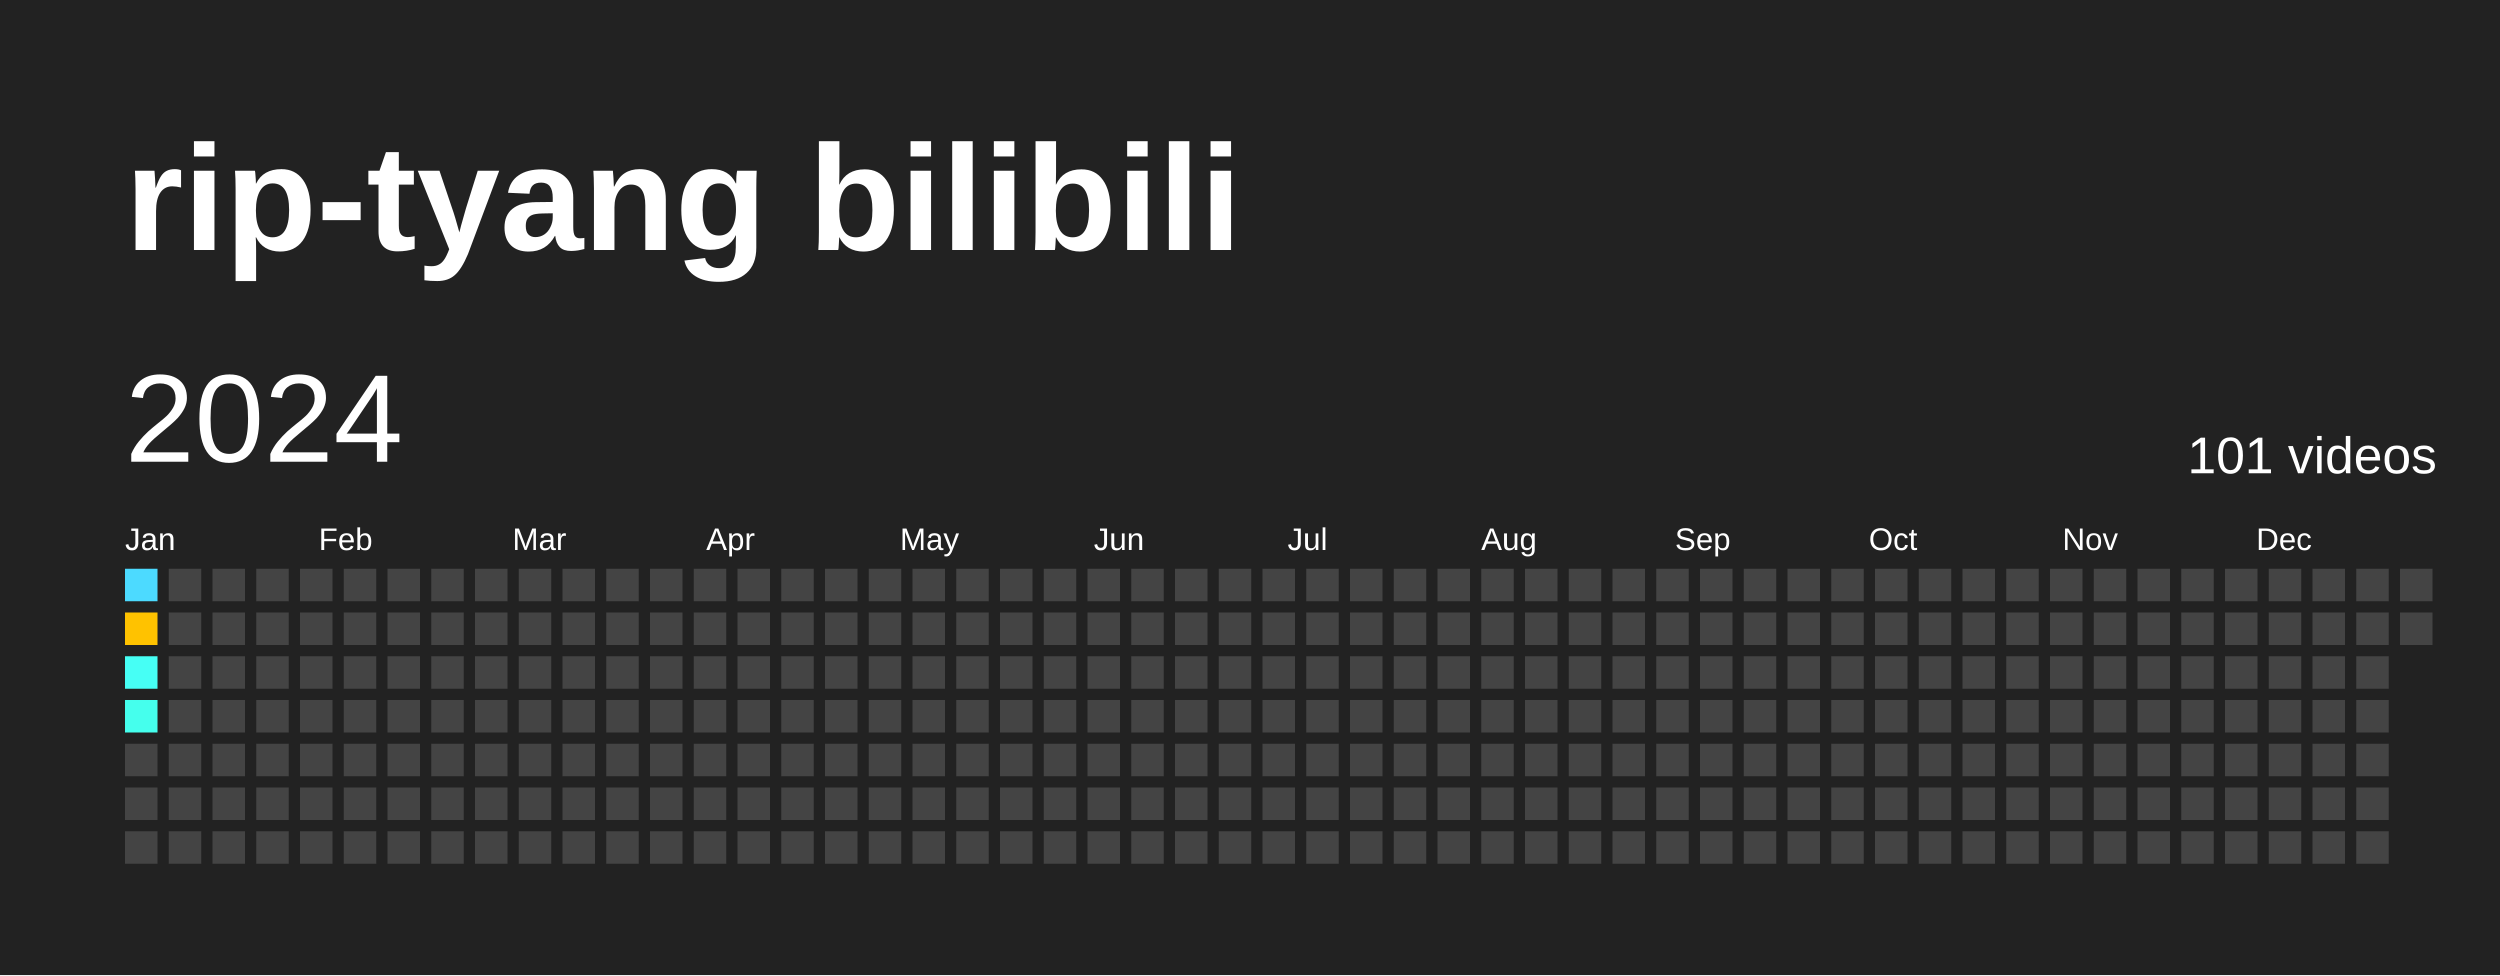
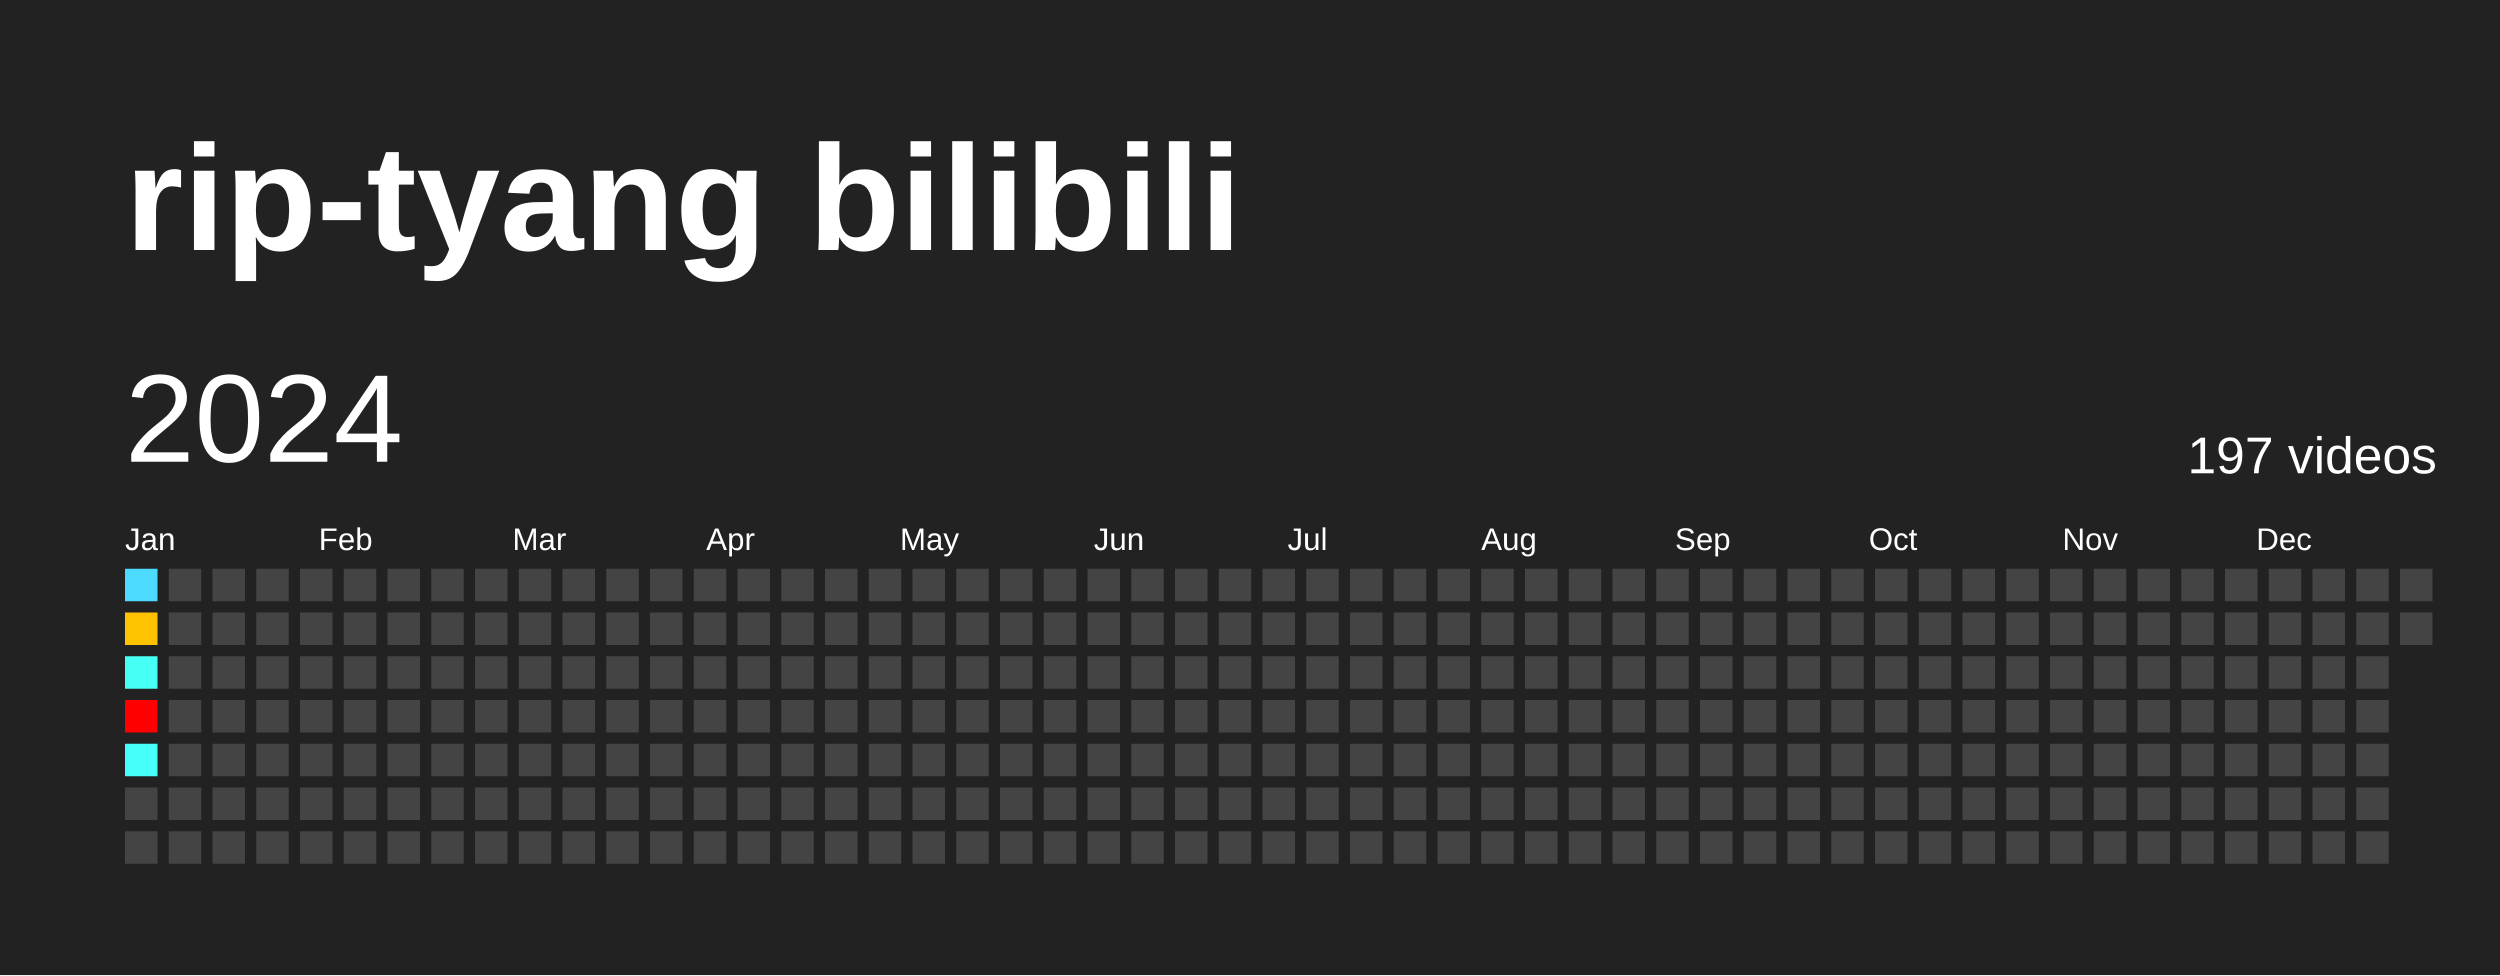
<svg xmlns="http://www.w3.org/2000/svg" baseProfile="full" height="78mm" version="1.1" viewBox="0,0,200,78" width="200mm">
  <defs />
  <rect fill="#222222" height="78" width="200" x="0" y="0" />
  <text fill="#FFFFFF" style="font-size:12px; font-family:Arial; font-weight:bold;" x="10" y="20">rip-tyang bilibili</text>
  <text dominant-baseline="hanging" fill="#FFFFFF" style="font-size:10.0px; font-family:Arial;" x="10" y="30">2024</text>
-   <text dominant-baseline="hanging" fill="#FFFFFF" style="font-size:4.125px; font-family:Arial;" x="175" y="35">101 videos</text>
+   <text dominant-baseline="hanging" fill="#FFFFFF" style="font-size:4.125px; font-family:Arial;" x="175" y="35">197 videos</text>
  <text fill="#FFFFFF" style="font-size:2.5px; font-family:Arial" x="10.0" y="44">Jan</text>
  <text fill="#FFFFFF" style="font-size:2.5px; font-family:Arial" x="25.5" y="44">Feb</text>
  <text fill="#FFFFFF" style="font-size:2.5px; font-family:Arial" x="41.0" y="44">Mar</text>
  <text fill="#FFFFFF" style="font-size:2.5px; font-family:Arial" x="56.5" y="44">Apr</text>
  <text fill="#FFFFFF" style="font-size:2.5px; font-family:Arial" x="72.0" y="44">May</text>
  <text fill="#FFFFFF" style="font-size:2.5px; font-family:Arial" x="87.5" y="44">Jun</text>
  <text fill="#FFFFFF" style="font-size:2.5px; font-family:Arial" x="103.0" y="44">Jul</text>
  <text fill="#FFFFFF" style="font-size:2.5px; font-family:Arial" x="118.5" y="44">Aug</text>
  <text fill="#FFFFFF" style="font-size:2.5px; font-family:Arial" x="134.0" y="44">Sep</text>
  <text fill="#FFFFFF" style="font-size:2.5px; font-family:Arial" x="149.5" y="44">Oct</text>
  <text fill="#FFFFFF" style="font-size:2.5px; font-family:Arial" x="165.0" y="44">Nov</text>
  <text fill="#FFFFFF" style="font-size:2.5px; font-family:Arial" x="180.5" y="44">Dec</text>
  <rect fill="#4cdaff" height="2.6" width="2.6" x="10.0" y="45.5" />
  <rect fill="#ffc200" height="2.6" width="2.6" x="10.0" y="49.0" />
  <rect fill="#46fff5" height="2.6" width="2.6" x="10.0" y="52.5" />
-   <rect fill="#45ffed" height="2.6" width="2.6" x="10.0" y="56.0" />
-   <rect fill="#444444" height="2.6" width="2.6" x="10.0" y="59.5" />
+   <rect fill="red" height="2.6" width="2.6" x="10.0" y="56.0" />
+   <rect fill="#46fffb" height="2.6" width="2.6" x="10.0" y="59.5" />
  <rect fill="#444444" height="2.6" width="2.6" x="10.0" y="63.0" />
  <rect fill="#444444" height="2.6" width="2.6" x="10.0" y="66.5" />
  <rect fill="#444444" height="2.6" width="2.6" x="13.5" y="45.5" />
  <rect fill="#444444" height="2.6" width="2.6" x="13.5" y="49.0" />
  <rect fill="#444444" height="2.6" width="2.6" x="13.5" y="52.5" />
  <rect fill="#444444" height="2.6" width="2.6" x="13.5" y="56.0" />
  <rect fill="#444444" height="2.6" width="2.6" x="13.5" y="59.5" />
  <rect fill="#444444" height="2.6" width="2.6" x="13.5" y="63.0" />
  <rect fill="#444444" height="2.6" width="2.6" x="13.5" y="66.5" />
  <rect fill="#444444" height="2.6" width="2.6" x="17.0" y="45.5" />
  <rect fill="#444444" height="2.6" width="2.6" x="17.0" y="49.0" />
  <rect fill="#444444" height="2.6" width="2.6" x="17.0" y="52.5" />
  <rect fill="#444444" height="2.6" width="2.6" x="17.0" y="56.0" />
  <rect fill="#444444" height="2.6" width="2.6" x="17.0" y="59.5" />
  <rect fill="#444444" height="2.6" width="2.6" x="17.0" y="63.0" />
  <rect fill="#444444" height="2.6" width="2.6" x="17.0" y="66.5" />
  <rect fill="#444444" height="2.6" width="2.6" x="20.5" y="45.5" />
  <rect fill="#444444" height="2.6" width="2.6" x="20.5" y="49.0" />
  <rect fill="#444444" height="2.6" width="2.6" x="20.5" y="52.5" />
  <rect fill="#444444" height="2.6" width="2.6" x="20.5" y="56.0" />
  <rect fill="#444444" height="2.6" width="2.6" x="20.5" y="59.5" />
  <rect fill="#444444" height="2.6" width="2.6" x="20.5" y="63.0" />
  <rect fill="#444444" height="2.6" width="2.6" x="20.5" y="66.5" />
  <rect fill="#444444" height="2.6" width="2.6" x="24.0" y="45.5" />
  <rect fill="#444444" height="2.6" width="2.6" x="24.0" y="49.0" />
  <rect fill="#444444" height="2.6" width="2.6" x="24.0" y="52.5" />
  <rect fill="#444444" height="2.6" width="2.6" x="24.0" y="56.0" />
  <rect fill="#444444" height="2.6" width="2.6" x="24.0" y="59.5" />
  <rect fill="#444444" height="2.6" width="2.6" x="24.0" y="63.0" />
  <rect fill="#444444" height="2.6" width="2.6" x="24.0" y="66.5" />
  <rect fill="#444444" height="2.6" width="2.6" x="27.5" y="45.5" />
  <rect fill="#444444" height="2.6" width="2.6" x="27.5" y="49.0" />
  <rect fill="#444444" height="2.6" width="2.6" x="27.5" y="52.5" />
  <rect fill="#444444" height="2.6" width="2.6" x="27.5" y="56.0" />
  <rect fill="#444444" height="2.6" width="2.6" x="27.5" y="59.5" />
  <rect fill="#444444" height="2.6" width="2.6" x="27.5" y="63.0" />
  <rect fill="#444444" height="2.6" width="2.6" x="27.5" y="66.5" />
  <rect fill="#444444" height="2.6" width="2.6" x="31.0" y="45.5" />
  <rect fill="#444444" height="2.6" width="2.6" x="31.0" y="49.0" />
  <rect fill="#444444" height="2.6" width="2.6" x="31.0" y="52.5" />
  <rect fill="#444444" height="2.6" width="2.6" x="31.0" y="56.0" />
  <rect fill="#444444" height="2.6" width="2.6" x="31.0" y="59.5" />
  <rect fill="#444444" height="2.6" width="2.6" x="31.0" y="63.0" />
  <rect fill="#444444" height="2.6" width="2.6" x="31.0" y="66.5" />
  <rect fill="#444444" height="2.6" width="2.6" x="34.5" y="45.5" />
  <rect fill="#444444" height="2.6" width="2.6" x="34.5" y="49.0" />
  <rect fill="#444444" height="2.6" width="2.6" x="34.5" y="52.5" />
  <rect fill="#444444" height="2.6" width="2.6" x="34.5" y="56.0" />
  <rect fill="#444444" height="2.6" width="2.6" x="34.5" y="59.5" />
  <rect fill="#444444" height="2.6" width="2.6" x="34.5" y="63.0" />
  <rect fill="#444444" height="2.6" width="2.6" x="34.5" y="66.5" />
  <rect fill="#444444" height="2.6" width="2.6" x="38.0" y="45.5" />
  <rect fill="#444444" height="2.6" width="2.6" x="38.0" y="49.0" />
  <rect fill="#444444" height="2.6" width="2.6" x="38.0" y="52.5" />
  <rect fill="#444444" height="2.6" width="2.6" x="38.0" y="56.0" />
  <rect fill="#444444" height="2.6" width="2.6" x="38.0" y="59.5" />
  <rect fill="#444444" height="2.6" width="2.6" x="38.0" y="63.0" />
  <rect fill="#444444" height="2.6" width="2.6" x="38.0" y="66.5" />
  <rect fill="#444444" height="2.6" width="2.6" x="41.5" y="45.5" />
  <rect fill="#444444" height="2.6" width="2.6" x="41.5" y="49.0" />
  <rect fill="#444444" height="2.6" width="2.6" x="41.5" y="52.5" />
  <rect fill="#444444" height="2.6" width="2.6" x="41.5" y="56.0" />
  <rect fill="#444444" height="2.6" width="2.6" x="41.5" y="59.5" />
  <rect fill="#444444" height="2.6" width="2.6" x="41.5" y="63.0" />
  <rect fill="#444444" height="2.6" width="2.6" x="41.5" y="66.5" />
  <rect fill="#444444" height="2.6" width="2.6" x="45.0" y="45.5" />
  <rect fill="#444444" height="2.6" width="2.6" x="45.0" y="49.0" />
  <rect fill="#444444" height="2.6" width="2.6" x="45.0" y="52.5" />
  <rect fill="#444444" height="2.6" width="2.6" x="45.0" y="56.0" />
  <rect fill="#444444" height="2.6" width="2.6" x="45.0" y="59.5" />
  <rect fill="#444444" height="2.6" width="2.6" x="45.0" y="63.0" />
  <rect fill="#444444" height="2.6" width="2.6" x="45.0" y="66.5" />
  <rect fill="#444444" height="2.6" width="2.6" x="48.5" y="45.5" />
  <rect fill="#444444" height="2.6" width="2.6" x="48.5" y="49.0" />
  <rect fill="#444444" height="2.6" width="2.6" x="48.5" y="52.5" />
  <rect fill="#444444" height="2.6" width="2.6" x="48.5" y="56.0" />
  <rect fill="#444444" height="2.6" width="2.6" x="48.5" y="59.5" />
  <rect fill="#444444" height="2.6" width="2.6" x="48.5" y="63.0" />
  <rect fill="#444444" height="2.6" width="2.6" x="48.5" y="66.5" />
  <rect fill="#444444" height="2.6" width="2.6" x="52.0" y="45.5" />
  <rect fill="#444444" height="2.6" width="2.6" x="52.0" y="49.0" />
  <rect fill="#444444" height="2.6" width="2.6" x="52.0" y="52.5" />
  <rect fill="#444444" height="2.6" width="2.6" x="52.0" y="56.0" />
  <rect fill="#444444" height="2.6" width="2.6" x="52.0" y="59.5" />
  <rect fill="#444444" height="2.6" width="2.6" x="52.0" y="63.0" />
  <rect fill="#444444" height="2.6" width="2.6" x="52.0" y="66.5" />
  <rect fill="#444444" height="2.6" width="2.6" x="55.5" y="45.5" />
  <rect fill="#444444" height="2.6" width="2.6" x="55.5" y="49.0" />
  <rect fill="#444444" height="2.6" width="2.6" x="55.5" y="52.5" />
  <rect fill="#444444" height="2.6" width="2.6" x="55.5" y="56.0" />
  <rect fill="#444444" height="2.6" width="2.6" x="55.5" y="59.5" />
  <rect fill="#444444" height="2.6" width="2.6" x="55.5" y="63.0" />
  <rect fill="#444444" height="2.6" width="2.6" x="55.5" y="66.5" />
  <rect fill="#444444" height="2.6" width="2.6" x="59.0" y="45.5" />
  <rect fill="#444444" height="2.6" width="2.6" x="59.0" y="49.0" />
  <rect fill="#444444" height="2.6" width="2.6" x="59.0" y="52.5" />
  <rect fill="#444444" height="2.6" width="2.6" x="59.0" y="56.0" />
  <rect fill="#444444" height="2.6" width="2.6" x="59.0" y="59.5" />
  <rect fill="#444444" height="2.6" width="2.6" x="59.0" y="63.0" />
  <rect fill="#444444" height="2.6" width="2.6" x="59.0" y="66.5" />
  <rect fill="#444444" height="2.6" width="2.6" x="62.5" y="45.5" />
  <rect fill="#444444" height="2.6" width="2.6" x="62.5" y="49.0" />
  <rect fill="#444444" height="2.6" width="2.6" x="62.5" y="52.5" />
  <rect fill="#444444" height="2.6" width="2.6" x="62.5" y="56.0" />
  <rect fill="#444444" height="2.6" width="2.6" x="62.5" y="59.5" />
  <rect fill="#444444" height="2.6" width="2.6" x="62.5" y="63.0" />
  <rect fill="#444444" height="2.6" width="2.6" x="62.5" y="66.5" />
  <rect fill="#444444" height="2.6" width="2.6" x="66.0" y="45.5" />
  <rect fill="#444444" height="2.6" width="2.6" x="66.0" y="49.0" />
  <rect fill="#444444" height="2.6" width="2.6" x="66.0" y="52.5" />
  <rect fill="#444444" height="2.6" width="2.6" x="66.0" y="56.0" />
  <rect fill="#444444" height="2.6" width="2.6" x="66.0" y="59.5" />
  <rect fill="#444444" height="2.6" width="2.6" x="66.0" y="63.0" />
  <rect fill="#444444" height="2.6" width="2.6" x="66.0" y="66.5" />
  <rect fill="#444444" height="2.6" width="2.6" x="69.5" y="45.5" />
  <rect fill="#444444" height="2.6" width="2.6" x="69.5" y="49.0" />
  <rect fill="#444444" height="2.6" width="2.6" x="69.5" y="52.5" />
  <rect fill="#444444" height="2.6" width="2.6" x="69.5" y="56.0" />
  <rect fill="#444444" height="2.6" width="2.6" x="69.5" y="59.5" />
  <rect fill="#444444" height="2.6" width="2.6" x="69.5" y="63.0" />
  <rect fill="#444444" height="2.6" width="2.6" x="69.5" y="66.5" />
  <rect fill="#444444" height="2.6" width="2.6" x="73.0" y="45.5" />
  <rect fill="#444444" height="2.6" width="2.6" x="73.0" y="49.0" />
  <rect fill="#444444" height="2.6" width="2.6" x="73.0" y="52.5" />
  <rect fill="#444444" height="2.6" width="2.6" x="73.0" y="56.0" />
  <rect fill="#444444" height="2.6" width="2.6" x="73.0" y="59.5" />
  <rect fill="#444444" height="2.6" width="2.6" x="73.0" y="63.0" />
  <rect fill="#444444" height="2.6" width="2.6" x="73.0" y="66.5" />
  <rect fill="#444444" height="2.6" width="2.6" x="76.5" y="45.5" />
  <rect fill="#444444" height="2.6" width="2.6" x="76.5" y="49.0" />
  <rect fill="#444444" height="2.6" width="2.6" x="76.5" y="52.5" />
  <rect fill="#444444" height="2.6" width="2.6" x="76.5" y="56.0" />
  <rect fill="#444444" height="2.6" width="2.6" x="76.5" y="59.5" />
  <rect fill="#444444" height="2.6" width="2.6" x="76.5" y="63.0" />
  <rect fill="#444444" height="2.6" width="2.6" x="76.5" y="66.5" />
  <rect fill="#444444" height="2.6" width="2.6" x="80.0" y="45.5" />
  <rect fill="#444444" height="2.6" width="2.6" x="80.0" y="49.0" />
  <rect fill="#444444" height="2.6" width="2.6" x="80.0" y="52.5" />
  <rect fill="#444444" height="2.6" width="2.6" x="80.0" y="56.0" />
  <rect fill="#444444" height="2.6" width="2.6" x="80.0" y="59.5" />
  <rect fill="#444444" height="2.6" width="2.6" x="80.0" y="63.0" />
  <rect fill="#444444" height="2.6" width="2.6" x="80.0" y="66.5" />
  <rect fill="#444444" height="2.6" width="2.6" x="83.5" y="45.5" />
  <rect fill="#444444" height="2.6" width="2.6" x="83.5" y="49.0" />
  <rect fill="#444444" height="2.6" width="2.6" x="83.5" y="52.5" />
  <rect fill="#444444" height="2.6" width="2.6" x="83.5" y="56.0" />
  <rect fill="#444444" height="2.6" width="2.6" x="83.5" y="59.5" />
  <rect fill="#444444" height="2.6" width="2.6" x="83.5" y="63.0" />
  <rect fill="#444444" height="2.6" width="2.6" x="83.5" y="66.5" />
  <rect fill="#444444" height="2.6" width="2.6" x="87.0" y="45.5" />
  <rect fill="#444444" height="2.6" width="2.6" x="87.0" y="49.0" />
  <rect fill="#444444" height="2.6" width="2.6" x="87.0" y="52.5" />
  <rect fill="#444444" height="2.6" width="2.6" x="87.0" y="56.0" />
  <rect fill="#444444" height="2.6" width="2.6" x="87.0" y="59.5" />
  <rect fill="#444444" height="2.6" width="2.6" x="87.0" y="63.0" />
  <rect fill="#444444" height="2.6" width="2.6" x="87.0" y="66.5" />
  <rect fill="#444444" height="2.6" width="2.6" x="90.5" y="45.5" />
  <rect fill="#444444" height="2.6" width="2.6" x="90.5" y="49.0" />
  <rect fill="#444444" height="2.6" width="2.6" x="90.5" y="52.5" />
  <rect fill="#444444" height="2.6" width="2.6" x="90.5" y="56.0" />
  <rect fill="#444444" height="2.6" width="2.6" x="90.5" y="59.5" />
  <rect fill="#444444" height="2.6" width="2.6" x="90.5" y="63.0" />
  <rect fill="#444444" height="2.6" width="2.6" x="90.5" y="66.5" />
  <rect fill="#444444" height="2.6" width="2.6" x="94.0" y="45.5" />
  <rect fill="#444444" height="2.6" width="2.6" x="94.0" y="49.0" />
  <rect fill="#444444" height="2.6" width="2.6" x="94.0" y="52.5" />
  <rect fill="#444444" height="2.6" width="2.6" x="94.0" y="56.0" />
  <rect fill="#444444" height="2.6" width="2.6" x="94.0" y="59.5" />
  <rect fill="#444444" height="2.6" width="2.6" x="94.0" y="63.0" />
  <rect fill="#444444" height="2.6" width="2.6" x="94.0" y="66.5" />
  <rect fill="#444444" height="2.6" width="2.6" x="97.5" y="45.5" />
  <rect fill="#444444" height="2.6" width="2.6" x="97.5" y="49.0" />
  <rect fill="#444444" height="2.6" width="2.6" x="97.5" y="52.5" />
  <rect fill="#444444" height="2.6" width="2.6" x="97.5" y="56.0" />
  <rect fill="#444444" height="2.6" width="2.6" x="97.5" y="59.5" />
  <rect fill="#444444" height="2.6" width="2.6" x="97.5" y="63.0" />
  <rect fill="#444444" height="2.6" width="2.6" x="97.5" y="66.5" />
  <rect fill="#444444" height="2.6" width="2.6" x="101.0" y="45.5" />
  <rect fill="#444444" height="2.6" width="2.6" x="101.0" y="49.0" />
  <rect fill="#444444" height="2.6" width="2.6" x="101.0" y="52.5" />
  <rect fill="#444444" height="2.6" width="2.6" x="101.0" y="56.0" />
  <rect fill="#444444" height="2.6" width="2.6" x="101.0" y="59.5" />
  <rect fill="#444444" height="2.6" width="2.6" x="101.0" y="63.0" />
  <rect fill="#444444" height="2.6" width="2.6" x="101.0" y="66.5" />
  <rect fill="#444444" height="2.6" width="2.6" x="104.5" y="45.5" />
  <rect fill="#444444" height="2.6" width="2.6" x="104.5" y="49.0" />
  <rect fill="#444444" height="2.6" width="2.6" x="104.5" y="52.5" />
  <rect fill="#444444" height="2.6" width="2.6" x="104.5" y="56.0" />
  <rect fill="#444444" height="2.6" width="2.6" x="104.5" y="59.5" />
  <rect fill="#444444" height="2.6" width="2.6" x="104.5" y="63.0" />
  <rect fill="#444444" height="2.6" width="2.6" x="104.5" y="66.5" />
  <rect fill="#444444" height="2.6" width="2.6" x="108.0" y="45.5" />
  <rect fill="#444444" height="2.6" width="2.6" x="108.0" y="49.0" />
  <rect fill="#444444" height="2.6" width="2.6" x="108.0" y="52.5" />
  <rect fill="#444444" height="2.6" width="2.6" x="108.0" y="56.0" />
  <rect fill="#444444" height="2.6" width="2.6" x="108.0" y="59.5" />
  <rect fill="#444444" height="2.6" width="2.6" x="108.0" y="63.0" />
  <rect fill="#444444" height="2.6" width="2.6" x="108.0" y="66.5" />
  <rect fill="#444444" height="2.6" width="2.6" x="111.5" y="45.5" />
  <rect fill="#444444" height="2.6" width="2.6" x="111.5" y="49.0" />
  <rect fill="#444444" height="2.6" width="2.6" x="111.5" y="52.5" />
  <rect fill="#444444" height="2.6" width="2.6" x="111.5" y="56.0" />
  <rect fill="#444444" height="2.6" width="2.6" x="111.5" y="59.5" />
  <rect fill="#444444" height="2.6" width="2.6" x="111.5" y="63.0" />
  <rect fill="#444444" height="2.6" width="2.6" x="111.5" y="66.5" />
  <rect fill="#444444" height="2.6" width="2.6" x="115.0" y="45.5" />
  <rect fill="#444444" height="2.6" width="2.6" x="115.0" y="49.0" />
  <rect fill="#444444" height="2.6" width="2.6" x="115.0" y="52.5" />
  <rect fill="#444444" height="2.6" width="2.6" x="115.0" y="56.0" />
  <rect fill="#444444" height="2.6" width="2.6" x="115.0" y="59.5" />
  <rect fill="#444444" height="2.6" width="2.6" x="115.0" y="63.0" />
  <rect fill="#444444" height="2.6" width="2.6" x="115.0" y="66.5" />
  <rect fill="#444444" height="2.6" width="2.6" x="118.5" y="45.5" />
  <rect fill="#444444" height="2.6" width="2.6" x="118.5" y="49.0" />
  <rect fill="#444444" height="2.6" width="2.6" x="118.5" y="52.5" />
  <rect fill="#444444" height="2.6" width="2.6" x="118.5" y="56.0" />
  <rect fill="#444444" height="2.6" width="2.6" x="118.5" y="59.5" />
  <rect fill="#444444" height="2.6" width="2.6" x="118.5" y="63.0" />
  <rect fill="#444444" height="2.6" width="2.6" x="118.5" y="66.5" />
  <rect fill="#444444" height="2.6" width="2.6" x="122.0" y="45.5" />
  <rect fill="#444444" height="2.6" width="2.6" x="122.0" y="49.0" />
  <rect fill="#444444" height="2.6" width="2.6" x="122.0" y="52.5" />
  <rect fill="#444444" height="2.6" width="2.6" x="122.0" y="56.0" />
  <rect fill="#444444" height="2.6" width="2.6" x="122.0" y="59.5" />
  <rect fill="#444444" height="2.6" width="2.6" x="122.0" y="63.0" />
  <rect fill="#444444" height="2.6" width="2.6" x="122.0" y="66.5" />
  <rect fill="#444444" height="2.6" width="2.6" x="125.5" y="45.5" />
  <rect fill="#444444" height="2.6" width="2.6" x="125.5" y="49.0" />
  <rect fill="#444444" height="2.6" width="2.6" x="125.5" y="52.5" />
  <rect fill="#444444" height="2.6" width="2.6" x="125.5" y="56.0" />
  <rect fill="#444444" height="2.6" width="2.6" x="125.5" y="59.5" />
  <rect fill="#444444" height="2.6" width="2.6" x="125.5" y="63.0" />
  <rect fill="#444444" height="2.6" width="2.6" x="125.5" y="66.5" />
  <rect fill="#444444" height="2.6" width="2.6" x="129.0" y="45.5" />
  <rect fill="#444444" height="2.6" width="2.6" x="129.0" y="49.0" />
  <rect fill="#444444" height="2.6" width="2.6" x="129.0" y="52.5" />
  <rect fill="#444444" height="2.6" width="2.6" x="129.0" y="56.0" />
  <rect fill="#444444" height="2.6" width="2.6" x="129.0" y="59.5" />
  <rect fill="#444444" height="2.6" width="2.6" x="129.0" y="63.0" />
  <rect fill="#444444" height="2.6" width="2.6" x="129.0" y="66.5" />
  <rect fill="#444444" height="2.6" width="2.6" x="132.5" y="45.5" />
  <rect fill="#444444" height="2.6" width="2.6" x="132.5" y="49.0" />
  <rect fill="#444444" height="2.6" width="2.6" x="132.5" y="52.5" />
  <rect fill="#444444" height="2.6" width="2.6" x="132.5" y="56.0" />
  <rect fill="#444444" height="2.6" width="2.6" x="132.5" y="59.5" />
  <rect fill="#444444" height="2.6" width="2.6" x="132.5" y="63.0" />
  <rect fill="#444444" height="2.6" width="2.6" x="132.5" y="66.5" />
  <rect fill="#444444" height="2.6" width="2.6" x="136.0" y="45.5" />
  <rect fill="#444444" height="2.6" width="2.6" x="136.0" y="49.0" />
  <rect fill="#444444" height="2.6" width="2.6" x="136.0" y="52.5" />
  <rect fill="#444444" height="2.6" width="2.6" x="136.0" y="56.0" />
  <rect fill="#444444" height="2.6" width="2.6" x="136.0" y="59.5" />
  <rect fill="#444444" height="2.6" width="2.6" x="136.0" y="63.0" />
  <rect fill="#444444" height="2.6" width="2.6" x="136.0" y="66.5" />
  <rect fill="#444444" height="2.6" width="2.6" x="139.5" y="45.5" />
  <rect fill="#444444" height="2.6" width="2.6" x="139.5" y="49.0" />
  <rect fill="#444444" height="2.6" width="2.6" x="139.5" y="52.5" />
  <rect fill="#444444" height="2.6" width="2.6" x="139.5" y="56.0" />
  <rect fill="#444444" height="2.6" width="2.6" x="139.5" y="59.5" />
  <rect fill="#444444" height="2.6" width="2.6" x="139.5" y="63.0" />
  <rect fill="#444444" height="2.6" width="2.6" x="139.5" y="66.5" />
  <rect fill="#444444" height="2.6" width="2.6" x="143.0" y="45.5" />
  <rect fill="#444444" height="2.6" width="2.6" x="143.0" y="49.0" />
  <rect fill="#444444" height="2.6" width="2.6" x="143.0" y="52.5" />
  <rect fill="#444444" height="2.6" width="2.6" x="143.0" y="56.0" />
  <rect fill="#444444" height="2.6" width="2.6" x="143.0" y="59.5" />
  <rect fill="#444444" height="2.6" width="2.6" x="143.0" y="63.0" />
  <rect fill="#444444" height="2.6" width="2.6" x="143.0" y="66.5" />
  <rect fill="#444444" height="2.6" width="2.6" x="146.5" y="45.5" />
  <rect fill="#444444" height="2.6" width="2.6" x="146.5" y="49.0" />
  <rect fill="#444444" height="2.6" width="2.6" x="146.5" y="52.5" />
  <rect fill="#444444" height="2.6" width="2.6" x="146.5" y="56.0" />
  <rect fill="#444444" height="2.6" width="2.6" x="146.5" y="59.5" />
  <rect fill="#444444" height="2.6" width="2.6" x="146.5" y="63.0" />
  <rect fill="#444444" height="2.6" width="2.6" x="146.5" y="66.5" />
  <rect fill="#444444" height="2.6" width="2.6" x="150.0" y="45.5" />
  <rect fill="#444444" height="2.6" width="2.6" x="150.0" y="49.0" />
  <rect fill="#444444" height="2.6" width="2.6" x="150.0" y="52.5" />
  <rect fill="#444444" height="2.6" width="2.6" x="150.0" y="56.0" />
  <rect fill="#444444" height="2.6" width="2.6" x="150.0" y="59.5" />
  <rect fill="#444444" height="2.6" width="2.6" x="150.0" y="63.0" />
  <rect fill="#444444" height="2.6" width="2.6" x="150.0" y="66.5" />
  <rect fill="#444444" height="2.6" width="2.6" x="153.5" y="45.5" />
  <rect fill="#444444" height="2.6" width="2.6" x="153.5" y="49.0" />
  <rect fill="#444444" height="2.6" width="2.6" x="153.5" y="52.5" />
  <rect fill="#444444" height="2.6" width="2.6" x="153.5" y="56.0" />
  <rect fill="#444444" height="2.6" width="2.6" x="153.5" y="59.5" />
  <rect fill="#444444" height="2.6" width="2.6" x="153.5" y="63.0" />
  <rect fill="#444444" height="2.6" width="2.6" x="153.5" y="66.5" />
  <rect fill="#444444" height="2.6" width="2.6" x="157.0" y="45.5" />
  <rect fill="#444444" height="2.6" width="2.6" x="157.0" y="49.0" />
  <rect fill="#444444" height="2.6" width="2.6" x="157.0" y="52.5" />
  <rect fill="#444444" height="2.6" width="2.6" x="157.0" y="56.0" />
  <rect fill="#444444" height="2.6" width="2.6" x="157.0" y="59.5" />
  <rect fill="#444444" height="2.6" width="2.6" x="157.0" y="63.0" />
  <rect fill="#444444" height="2.6" width="2.6" x="157.0" y="66.5" />
  <rect fill="#444444" height="2.6" width="2.6" x="160.5" y="45.5" />
  <rect fill="#444444" height="2.6" width="2.6" x="160.5" y="49.0" />
  <rect fill="#444444" height="2.6" width="2.6" x="160.5" y="52.5" />
  <rect fill="#444444" height="2.6" width="2.6" x="160.5" y="56.0" />
  <rect fill="#444444" height="2.6" width="2.6" x="160.5" y="59.5" />
  <rect fill="#444444" height="2.6" width="2.6" x="160.5" y="63.0" />
  <rect fill="#444444" height="2.6" width="2.6" x="160.5" y="66.5" />
  <rect fill="#444444" height="2.6" width="2.6" x="164.0" y="45.5" />
  <rect fill="#444444" height="2.6" width="2.6" x="164.0" y="49.0" />
  <rect fill="#444444" height="2.6" width="2.6" x="164.0" y="52.5" />
  <rect fill="#444444" height="2.6" width="2.6" x="164.0" y="56.0" />
  <rect fill="#444444" height="2.6" width="2.6" x="164.0" y="59.5" />
  <rect fill="#444444" height="2.6" width="2.6" x="164.0" y="63.0" />
  <rect fill="#444444" height="2.6" width="2.6" x="164.0" y="66.5" />
  <rect fill="#444444" height="2.6" width="2.6" x="167.5" y="45.5" />
  <rect fill="#444444" height="2.6" width="2.6" x="167.5" y="49.0" />
  <rect fill="#444444" height="2.6" width="2.6" x="167.5" y="52.5" />
  <rect fill="#444444" height="2.6" width="2.6" x="167.5" y="56.0" />
  <rect fill="#444444" height="2.6" width="2.6" x="167.5" y="59.5" />
  <rect fill="#444444" height="2.6" width="2.6" x="167.5" y="63.0" />
  <rect fill="#444444" height="2.6" width="2.6" x="167.5" y="66.5" />
  <rect fill="#444444" height="2.6" width="2.6" x="171.0" y="45.5" />
  <rect fill="#444444" height="2.6" width="2.6" x="171.0" y="49.0" />
  <rect fill="#444444" height="2.6" width="2.6" x="171.0" y="52.5" />
  <rect fill="#444444" height="2.6" width="2.6" x="171.0" y="56.0" />
  <rect fill="#444444" height="2.6" width="2.6" x="171.0" y="59.5" />
  <rect fill="#444444" height="2.6" width="2.6" x="171.0" y="63.0" />
  <rect fill="#444444" height="2.6" width="2.6" x="171.0" y="66.5" />
  <rect fill="#444444" height="2.6" width="2.6" x="174.5" y="45.5" />
  <rect fill="#444444" height="2.6" width="2.6" x="174.5" y="49.0" />
  <rect fill="#444444" height="2.6" width="2.6" x="174.5" y="52.5" />
  <rect fill="#444444" height="2.6" width="2.6" x="174.5" y="56.0" />
  <rect fill="#444444" height="2.6" width="2.6" x="174.5" y="59.5" />
  <rect fill="#444444" height="2.6" width="2.6" x="174.5" y="63.0" />
  <rect fill="#444444" height="2.6" width="2.6" x="174.5" y="66.5" />
  <rect fill="#444444" height="2.6" width="2.6" x="178.0" y="45.5" />
  <rect fill="#444444" height="2.6" width="2.6" x="178.0" y="49.0" />
  <rect fill="#444444" height="2.6" width="2.6" x="178.0" y="52.5" />
  <rect fill="#444444" height="2.6" width="2.6" x="178.0" y="56.0" />
  <rect fill="#444444" height="2.6" width="2.6" x="178.0" y="59.5" />
  <rect fill="#444444" height="2.6" width="2.6" x="178.0" y="63.0" />
  <rect fill="#444444" height="2.6" width="2.6" x="178.0" y="66.5" />
  <rect fill="#444444" height="2.6" width="2.6" x="181.5" y="45.5" />
  <rect fill="#444444" height="2.6" width="2.6" x="181.5" y="49.0" />
  <rect fill="#444444" height="2.6" width="2.6" x="181.5" y="52.5" />
  <rect fill="#444444" height="2.6" width="2.6" x="181.5" y="56.0" />
  <rect fill="#444444" height="2.6" width="2.6" x="181.5" y="59.5" />
  <rect fill="#444444" height="2.6" width="2.6" x="181.5" y="63.0" />
  <rect fill="#444444" height="2.6" width="2.6" x="181.5" y="66.5" />
  <rect fill="#444444" height="2.6" width="2.6" x="185.0" y="45.5" />
  <rect fill="#444444" height="2.6" width="2.6" x="185.0" y="49.0" />
  <rect fill="#444444" height="2.6" width="2.6" x="185.0" y="52.5" />
  <rect fill="#444444" height="2.6" width="2.6" x="185.0" y="56.0" />
  <rect fill="#444444" height="2.6" width="2.6" x="185.0" y="59.5" />
  <rect fill="#444444" height="2.6" width="2.6" x="185.0" y="63.0" />
  <rect fill="#444444" height="2.6" width="2.6" x="185.0" y="66.5" />
  <rect fill="#444444" height="2.6" width="2.6" x="188.5" y="45.5" />
  <rect fill="#444444" height="2.6" width="2.6" x="188.5" y="49.0" />
  <rect fill="#444444" height="2.6" width="2.6" x="188.5" y="52.5" />
  <rect fill="#444444" height="2.6" width="2.6" x="188.5" y="56.0" />
  <rect fill="#444444" height="2.6" width="2.6" x="188.5" y="59.5" />
  <rect fill="#444444" height="2.6" width="2.6" x="188.5" y="63.0" />
  <rect fill="#444444" height="2.6" width="2.6" x="188.5" y="66.5" />
  <rect fill="#444444" height="2.6" width="2.6" x="192.0" y="45.5" />
  <rect fill="#444444" height="2.6" width="2.6" x="192.0" y="49.0" />
</svg>
